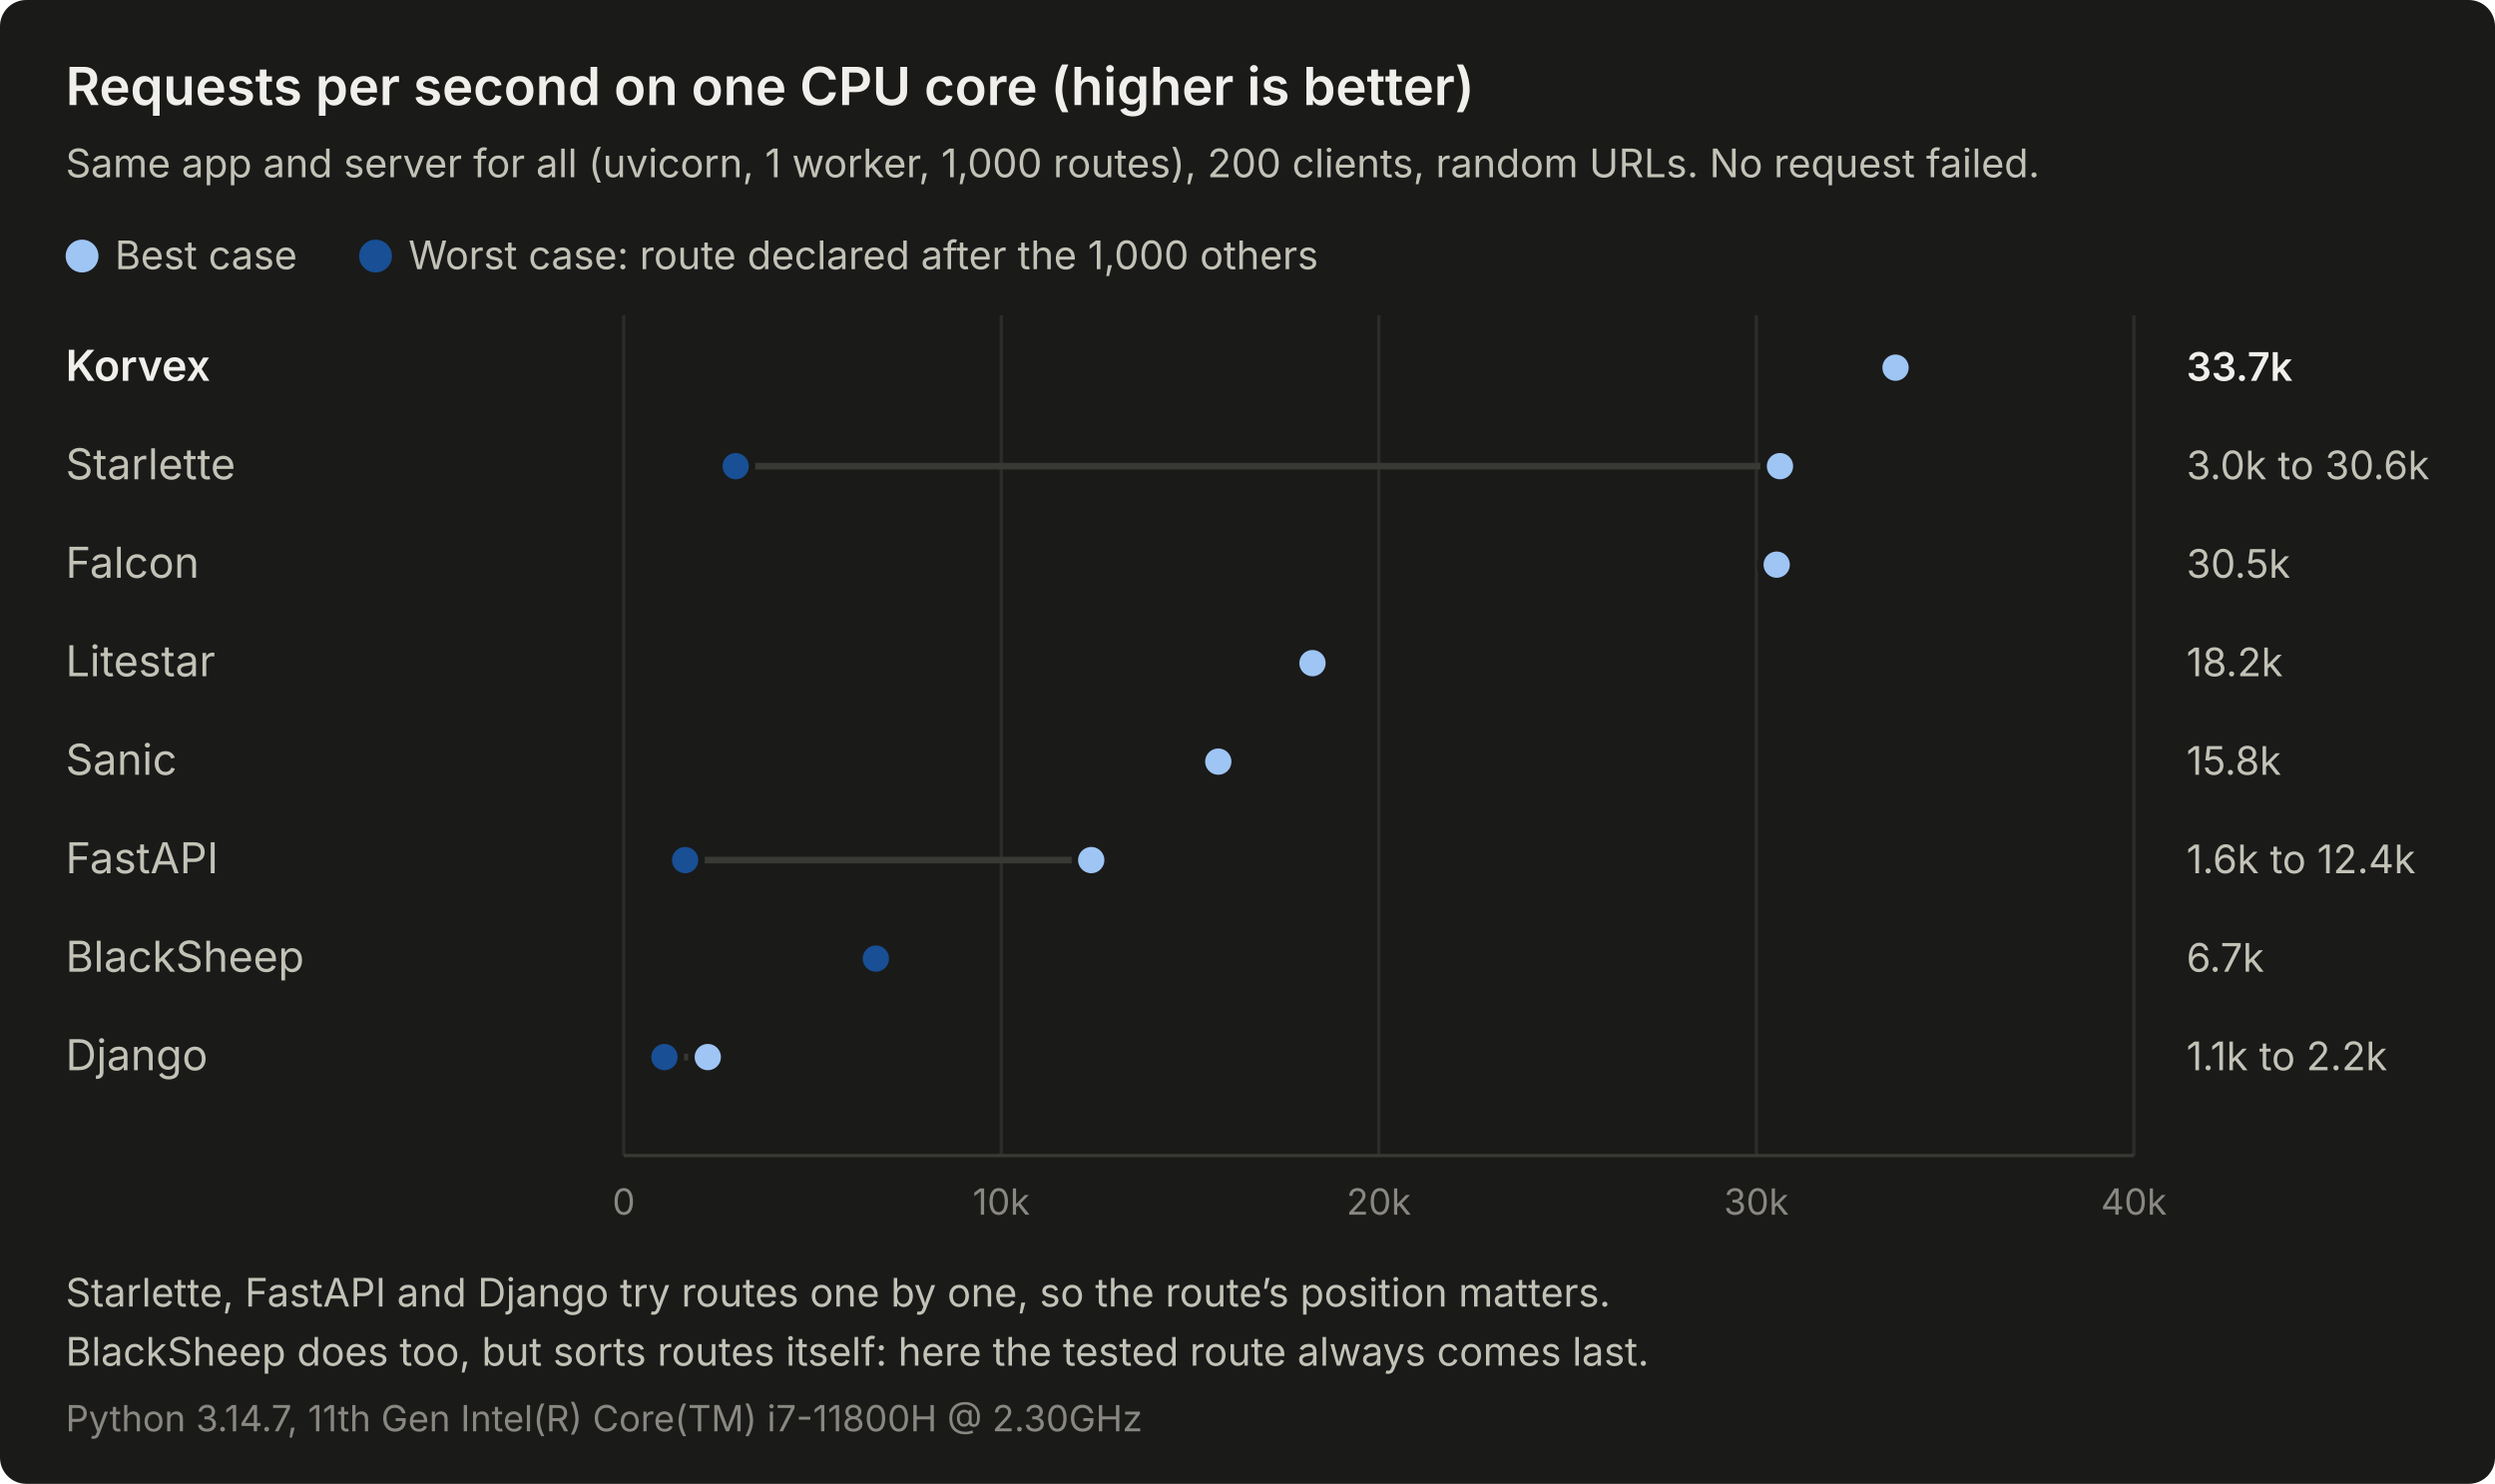
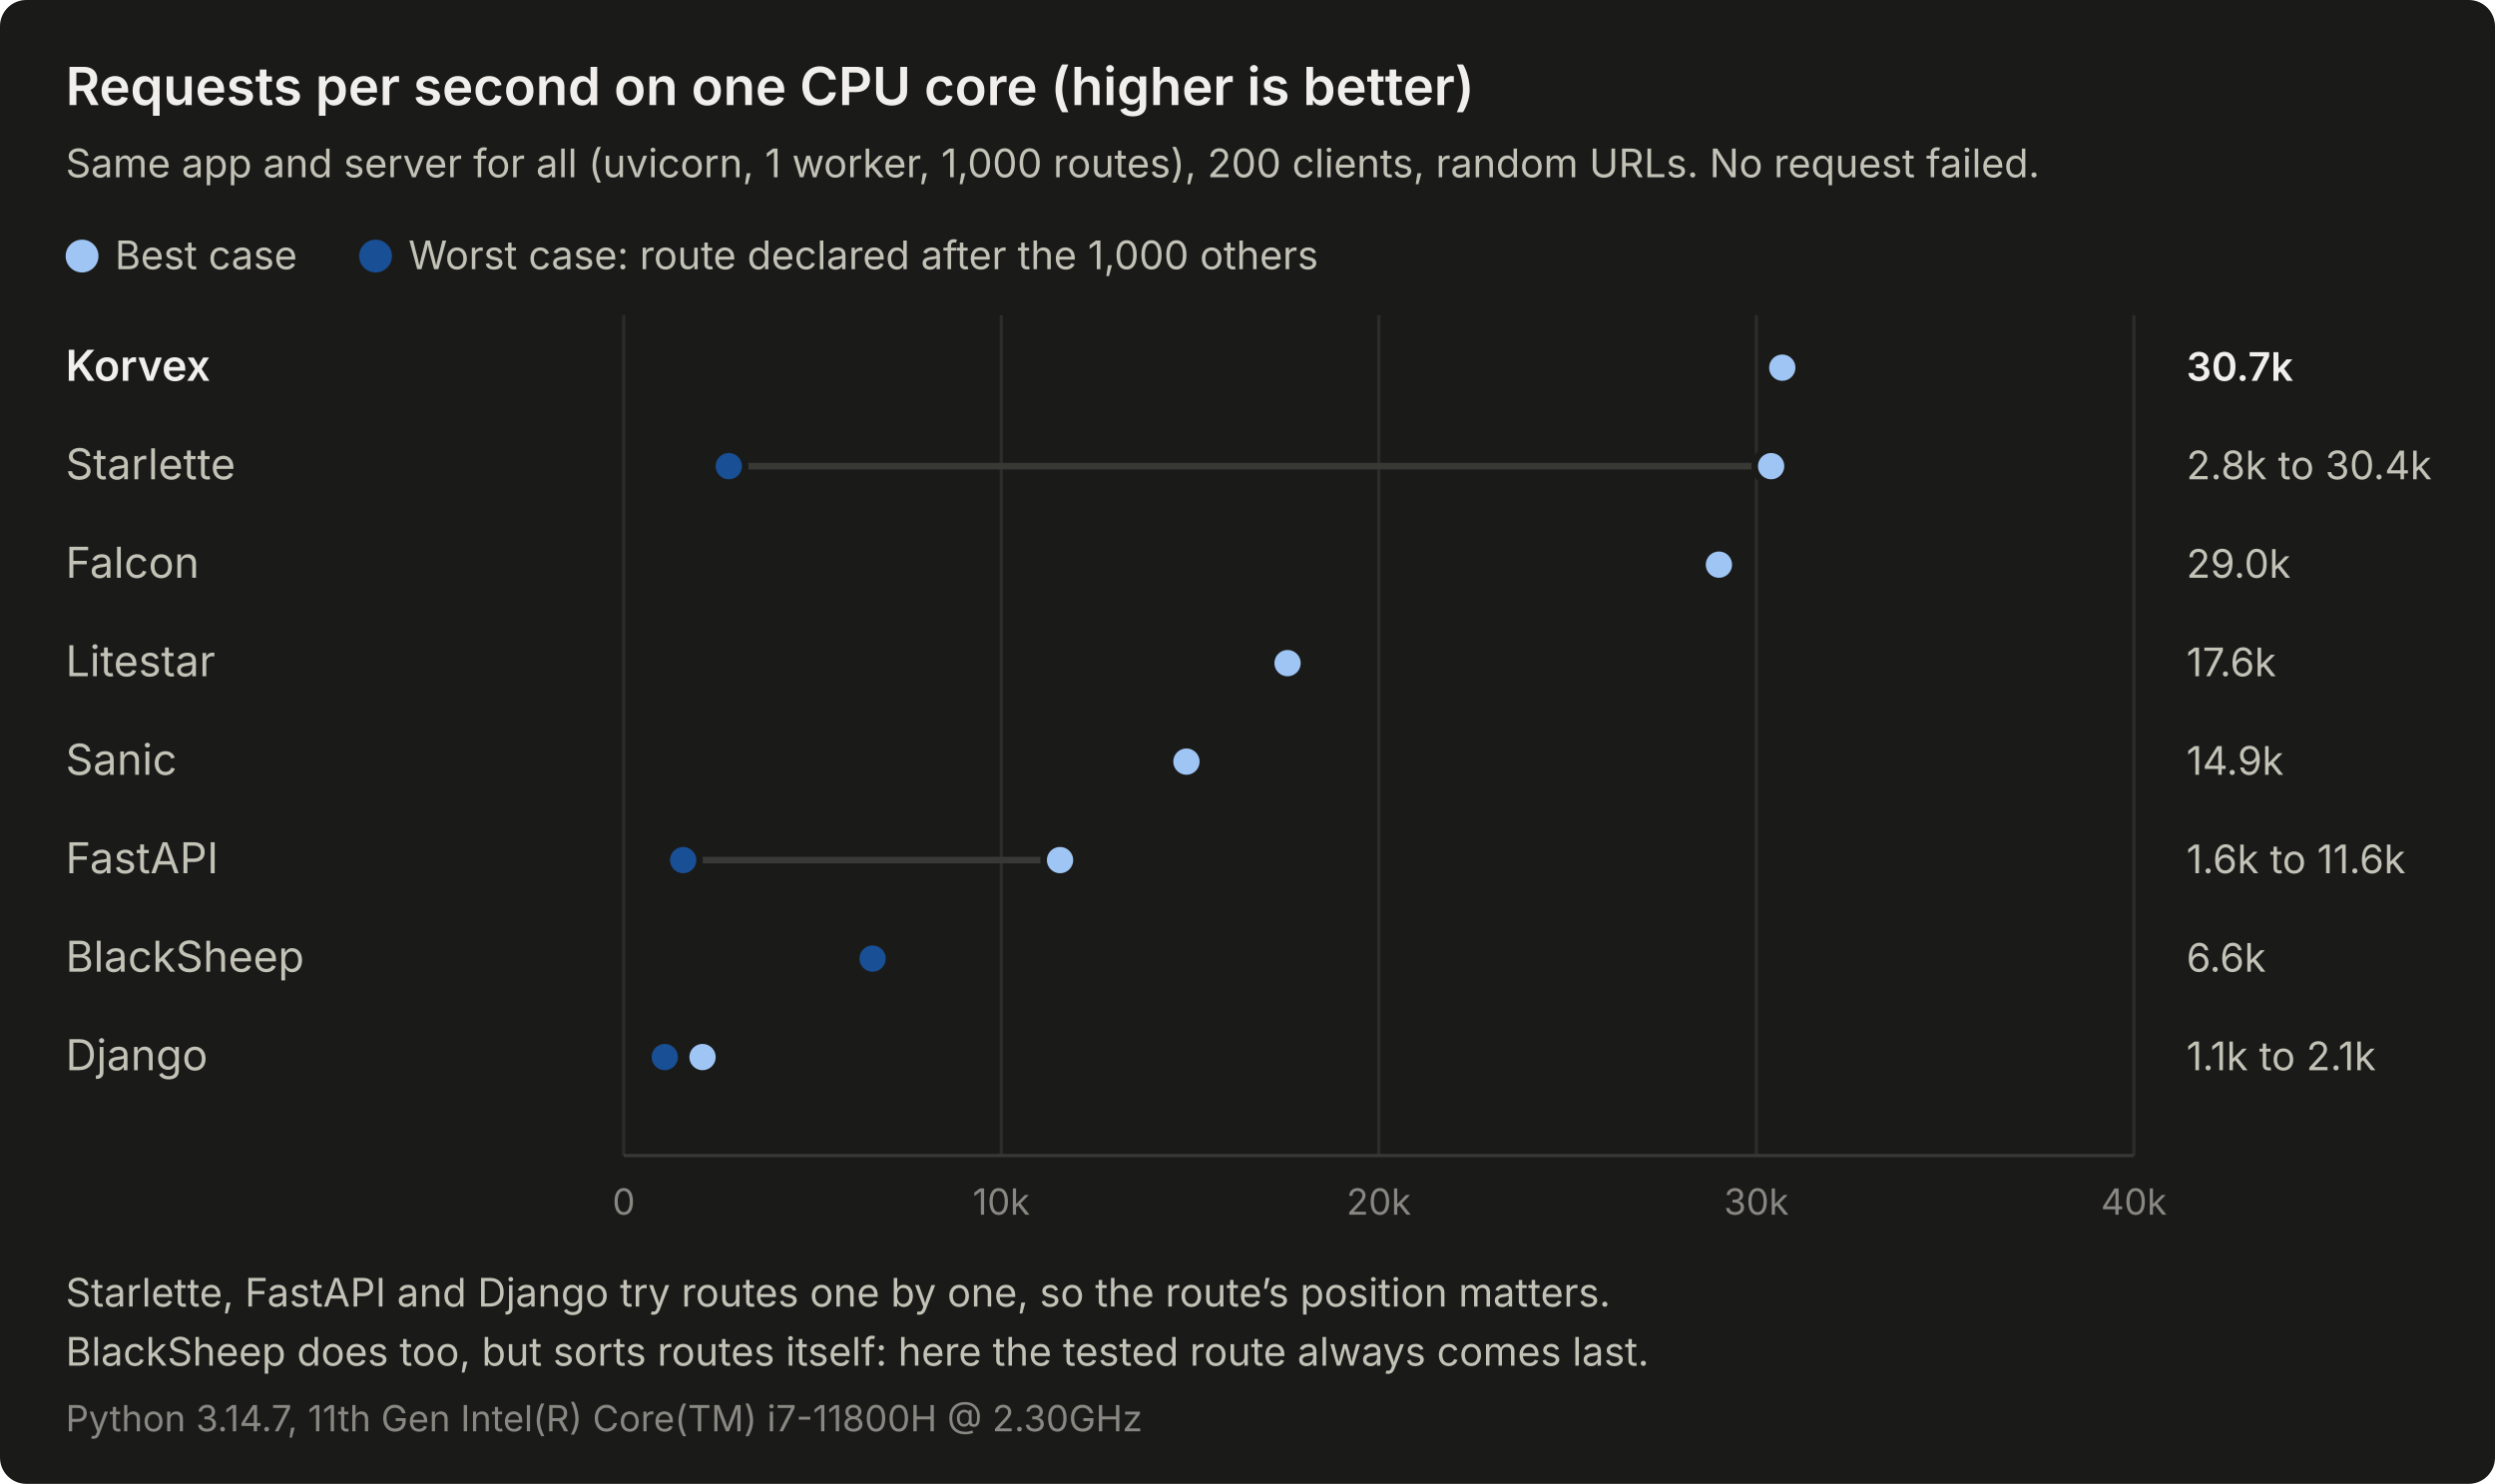
<svg xmlns="http://www.w3.org/2000/svg" width="760" height="452" viewBox="0 0 760 452" font-family="system-ui, -apple-system, Segoe UI, sans-serif" role="img">
  <rect width="760" height="452" rx="8" fill="#1a1a19" />
  <text x="20" y="32" font-size="16" font-weight="600" fill="#f0efec">Requests per second on one CPU core (higher is better)</text>
  <text x="20" y="54" font-size="12" fill="#c3c2b7">Same app and server for all (uvicorn, 1 worker, 1,000 routes), 200 clients, random URLs. No request failed.</text>
  <circle cx="25" cy="78" r="5" fill="#9ec5f4" />
  <text x="35" y="82" font-size="12" fill="#c3c2b7">Best case</text>
  <circle cx="114.4" cy="78" r="5" fill="#184f95" />
  <text x="124.4" y="82" font-size="12" fill="#c3c2b7">Worst case: route declared after the 1,000 others</text>
  <line x1="190.0" y1="96" x2="190.0" y2="352" stroke="#2c2c2a" stroke-width="1" />
  <text x="190.0" y="370" font-size="11" text-anchor="middle" fill="#898781">0</text>
  <line x1="305.0" y1="96" x2="305.0" y2="352" stroke="#2c2c2a" stroke-width="1" />
  <text x="305.0" y="370" font-size="11" text-anchor="middle" fill="#898781">10k</text>
  <line x1="420.0" y1="96" x2="420.0" y2="352" stroke="#2c2c2a" stroke-width="1" />
  <text x="420.0" y="370" font-size="11" text-anchor="middle" fill="#898781">20k</text>
  <line x1="535.0" y1="96" x2="535.0" y2="352" stroke="#2c2c2a" stroke-width="1" />
  <text x="535.0" y="370" font-size="11" text-anchor="middle" fill="#898781">30k</text>
  <line x1="650.0" y1="96" x2="650.0" y2="352" stroke="#2c2c2a" stroke-width="1" />
  <text x="650.0" y="370" font-size="11" text-anchor="middle" fill="#898781">40k</text>
  <line x1="190" y1="352" x2="650" y2="352" stroke="#383835" stroke-width="1" />
  <text x="20" y="116" font-size="13" font-weight="600" fill="#f0efec">Korvex</text>
-   <circle cx="577.4" cy="112" r="5" fill="#9ec5f4" stroke="#1a1a19" stroke-width="2" />
-   <text x="666" y="116" font-size="12" font-weight="600" fill="#f0efec">33.7k</text>
+   <circle cx="542.9" cy="112" r="5" fill="#9ec5f4" stroke="#1a1a19" stroke-width="2" />
+   <text x="666" y="116" font-size="12" font-weight="600" fill="#f0efec">30.7k</text>
  <text x="20" y="146" font-size="13" fill="#c3c2b7">Starlette</text>
-   <line x1="224.1" y1="142" x2="542.2" y2="142" stroke="#383835" stroke-width="2" stroke-linecap="round" />
-   <circle cx="224.1" cy="142" r="5" fill="#184f95" stroke="#1a1a19" stroke-width="2" />
-   <circle cx="542.2" cy="142" r="5" fill="#9ec5f4" stroke="#1a1a19" stroke-width="2" />
-   <text x="666" y="146" font-size="12" fill="#c3c2b7">3.0k to 30.6k</text>
+   <line x1="222.0" y1="142" x2="539.5" y2="142" stroke="#383835" stroke-width="2" stroke-linecap="round" />
+   <circle cx="222.0" cy="142" r="5" fill="#184f95" stroke="#1a1a19" stroke-width="2" />
+   <circle cx="539.5" cy="142" r="5" fill="#9ec5f4" stroke="#1a1a19" stroke-width="2" />
+   <text x="666" y="146" font-size="12" fill="#c3c2b7">2.8k to 30.4k</text>
  <text x="20" y="176" font-size="13" fill="#c3c2b7">Falcon</text>
-   <circle cx="541.2" cy="172" r="5" fill="#9ec5f4" stroke="#1a1a19" stroke-width="2" />
-   <text x="666" y="176" font-size="12" fill="#c3c2b7">30.5k</text>
+   <circle cx="523.6" cy="172" r="5" fill="#9ec5f4" stroke="#1a1a19" stroke-width="2" />
+   <text x="666" y="176" font-size="12" fill="#c3c2b7">29.0k</text>
  <text x="20" y="206" font-size="13" fill="#c3c2b7">Litestar</text>
-   <circle cx="399.8" cy="202" r="5" fill="#9ec5f4" stroke="#1a1a19" stroke-width="2" />
-   <text x="666" y="206" font-size="12" fill="#c3c2b7">18.2k</text>
+   <circle cx="392.2" cy="202" r="5" fill="#9ec5f4" stroke="#1a1a19" stroke-width="2" />
+   <text x="666" y="206" font-size="12" fill="#c3c2b7">17.6k</text>
  <text x="20" y="236" font-size="13" fill="#c3c2b7">Sanic</text>
-   <circle cx="371.1" cy="232" r="5" fill="#9ec5f4" stroke="#1a1a19" stroke-width="2" />
-   <text x="666" y="236" font-size="12" fill="#c3c2b7">15.8k</text>
+   <circle cx="361.4" cy="232" r="5" fill="#9ec5f4" stroke="#1a1a19" stroke-width="2" />
+   <text x="666" y="236" font-size="12" fill="#c3c2b7">14.9k</text>
  <text x="20" y="266" font-size="13" fill="#c3c2b7">FastAPI</text>
-   <line x1="208.7" y1="262" x2="332.4" y2="262" stroke="#383835" stroke-width="2" stroke-linecap="round" />
-   <circle cx="208.7" cy="262" r="5" fill="#184f95" stroke="#1a1a19" stroke-width="2" />
-   <circle cx="332.4" cy="262" r="5" fill="#9ec5f4" stroke="#1a1a19" stroke-width="2" />
-   <text x="666" y="266" font-size="12" fill="#c3c2b7">1.6k to 12.4k</text>
+   <line x1="208.1" y1="262" x2="322.9" y2="262" stroke="#383835" stroke-width="2" stroke-linecap="round" />
+   <circle cx="208.1" cy="262" r="5" fill="#184f95" stroke="#1a1a19" stroke-width="2" />
+   <circle cx="322.9" cy="262" r="5" fill="#9ec5f4" stroke="#1a1a19" stroke-width="2" />
+   <text x="666" y="266" font-size="12" fill="#c3c2b7">1.6k to 11.6k</text>
  <text x="20" y="296" font-size="13" fill="#c3c2b7">BlackSheep</text>
-   <circle cx="266.8" cy="292" r="5" fill="#184f95" stroke="#1a1a19" stroke-width="2" />
-   <text x="666" y="296" font-size="12" fill="#c3c2b7">6.7k</text>
+   <circle cx="265.8" cy="292" r="5" fill="#184f95" stroke="#1a1a19" stroke-width="2" />
+   <text x="666" y="296" font-size="12" fill="#c3c2b7">6.6k</text>
  <text x="20" y="326" font-size="13" fill="#c3c2b7">Django</text>
-   <line x1="202.4" y1="322" x2="215.6" y2="322" stroke="#383835" stroke-width="2" stroke-linecap="round" />
-   <circle cx="202.4" cy="322" r="5" fill="#184f95" stroke="#1a1a19" stroke-width="2" />
-   <circle cx="215.6" cy="322" r="5" fill="#9ec5f4" stroke="#1a1a19" stroke-width="2" />
-   <text x="666" y="326" font-size="12" fill="#c3c2b7">1.1k to 2.2k</text>
+   <line x1="202.5" y1="322" x2="214.0" y2="322" stroke="#383835" stroke-width="2" stroke-linecap="round" />
+   <circle cx="202.5" cy="322" r="5" fill="#184f95" stroke="#1a1a19" stroke-width="2" />
+   <circle cx="214.0" cy="322" r="5" fill="#9ec5f4" stroke="#1a1a19" stroke-width="2" />
+   <text x="666" y="326" font-size="12" fill="#c3c2b7">1.1k to 2.1k</text>
  <text x="20" y="398" font-size="12" fill="#c3c2b7">Starlette, FastAPI and Django try routes one by one, so the route’s position matters.</text>
  <text x="20" y="416" font-size="12" fill="#c3c2b7">BlackSheep does too, but sorts routes itself: here the tested route always comes last.</text>
  <text x="20" y="436" font-size="11" fill="#898781">Python 3.14.7, 11th Gen Intel(R) Core(TM) i7-11800H @ 2.30GHz</text>
</svg>
